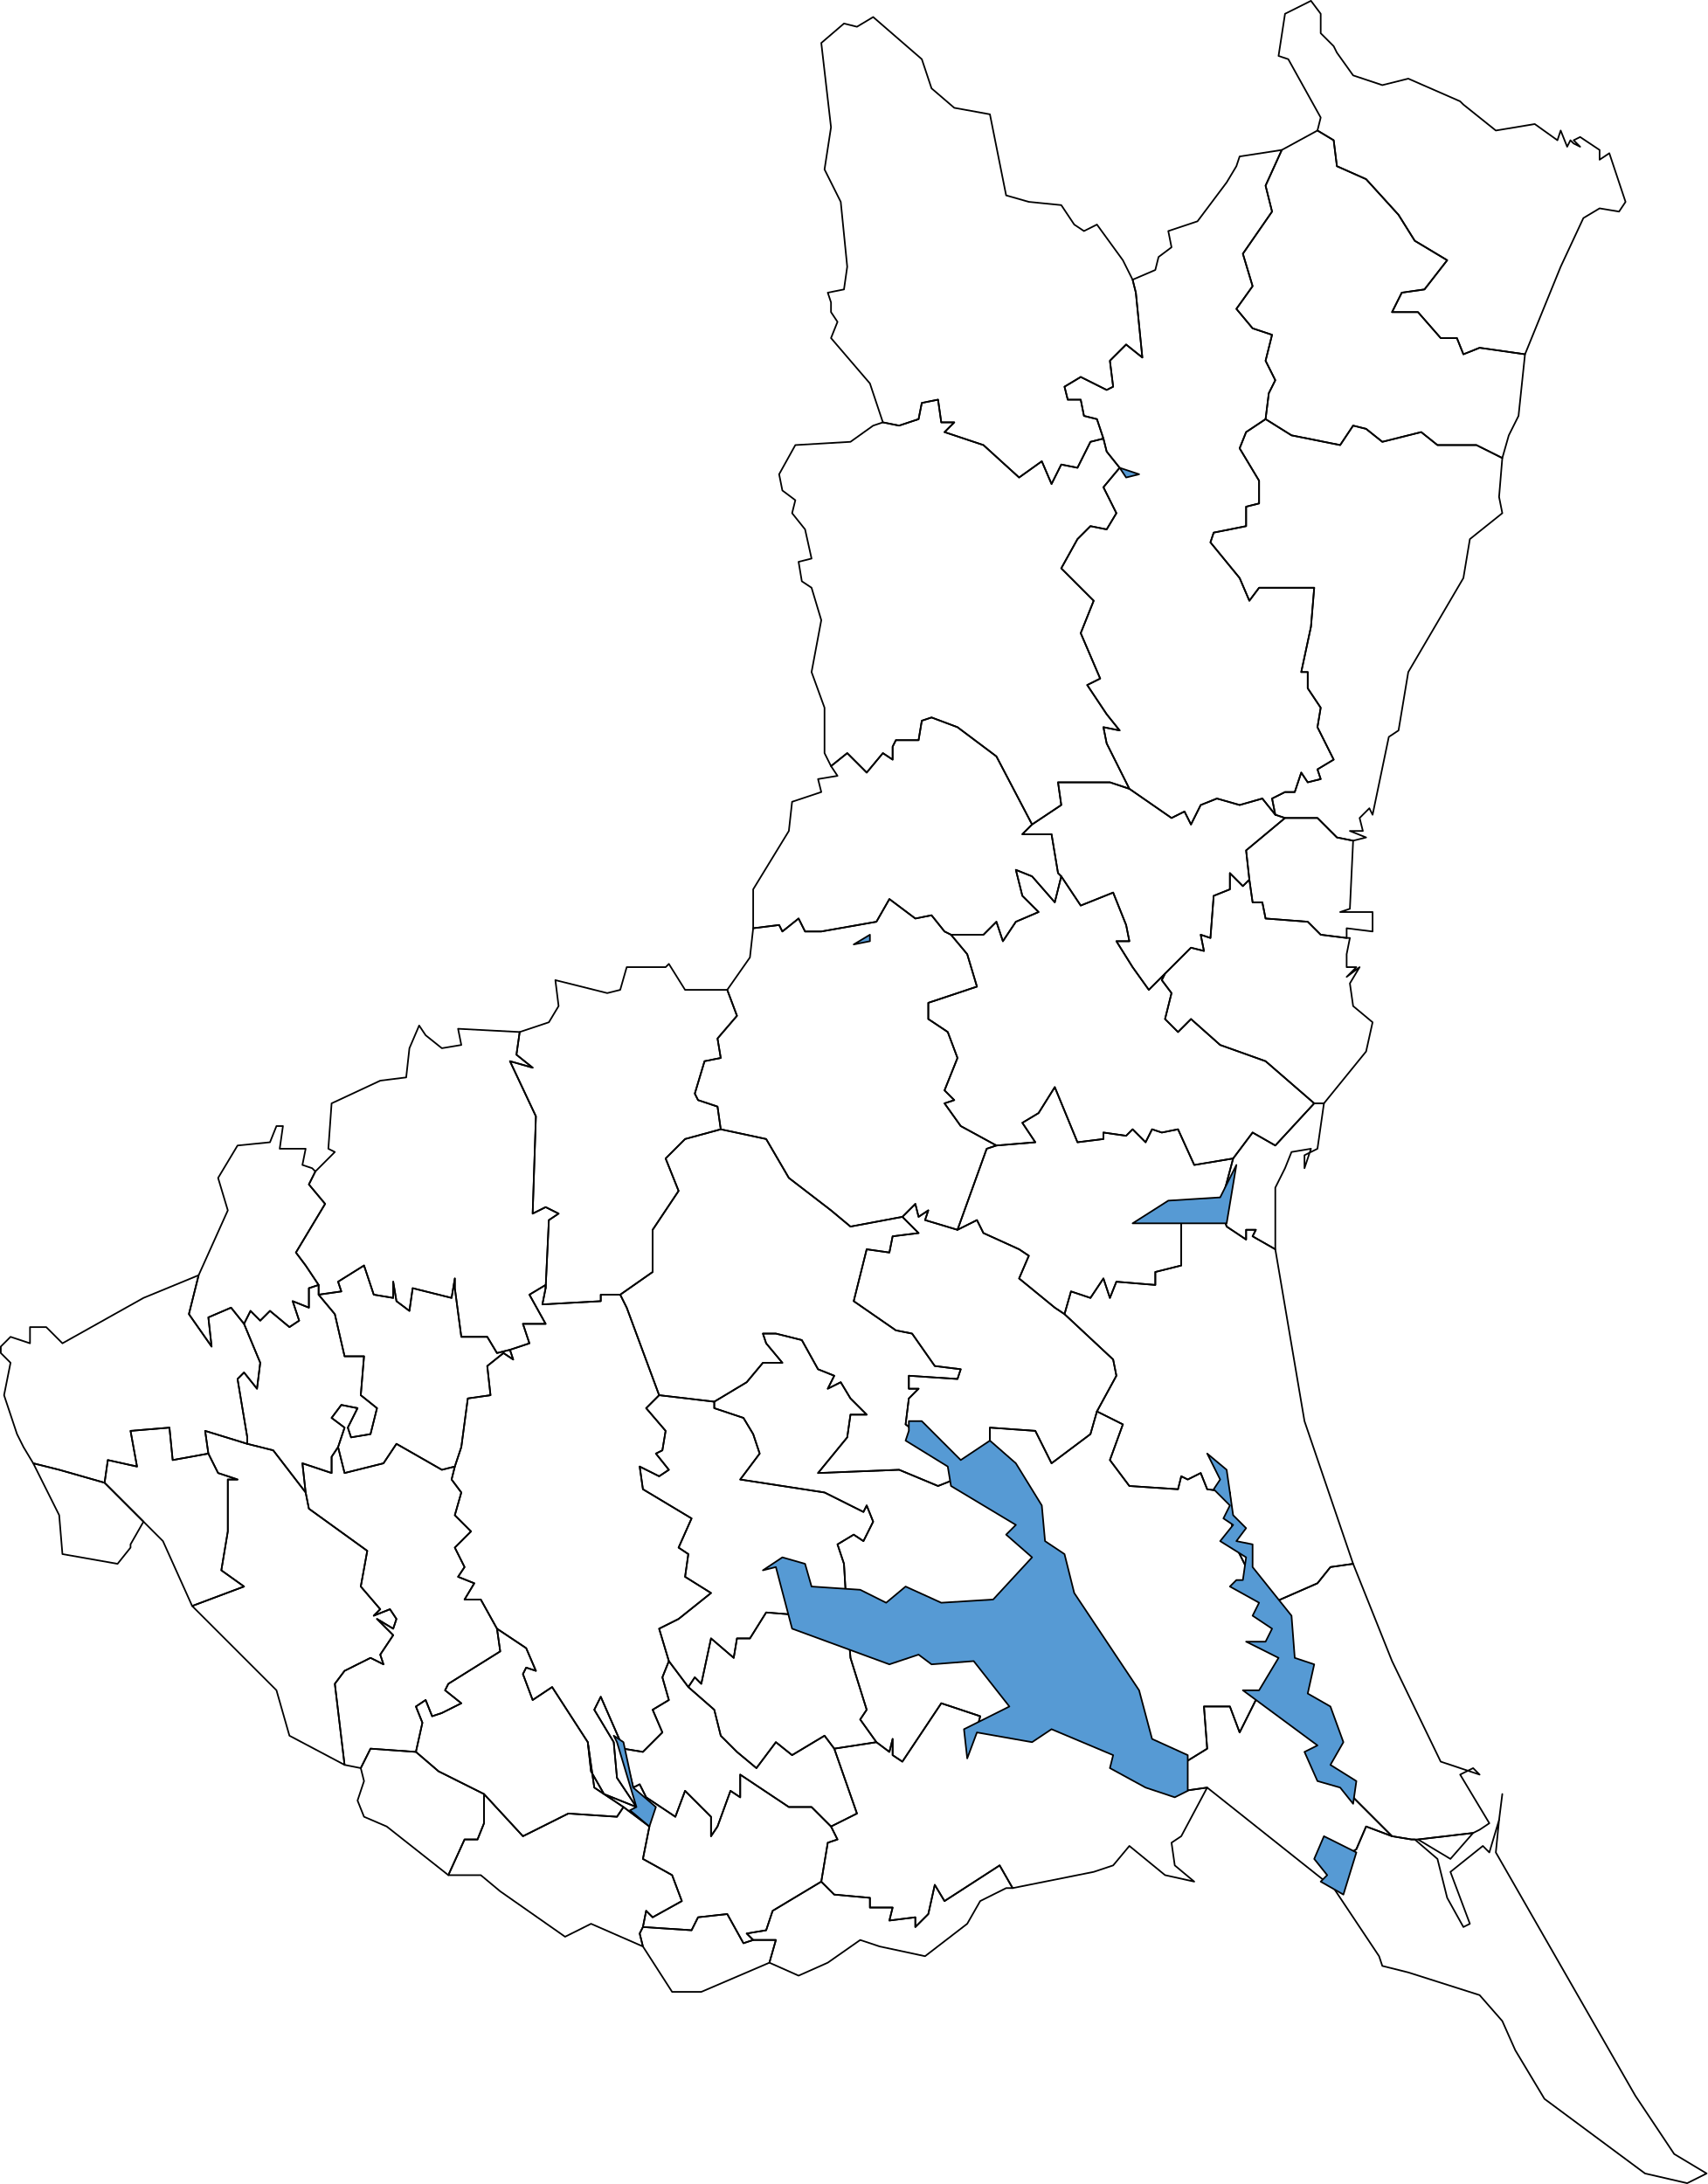
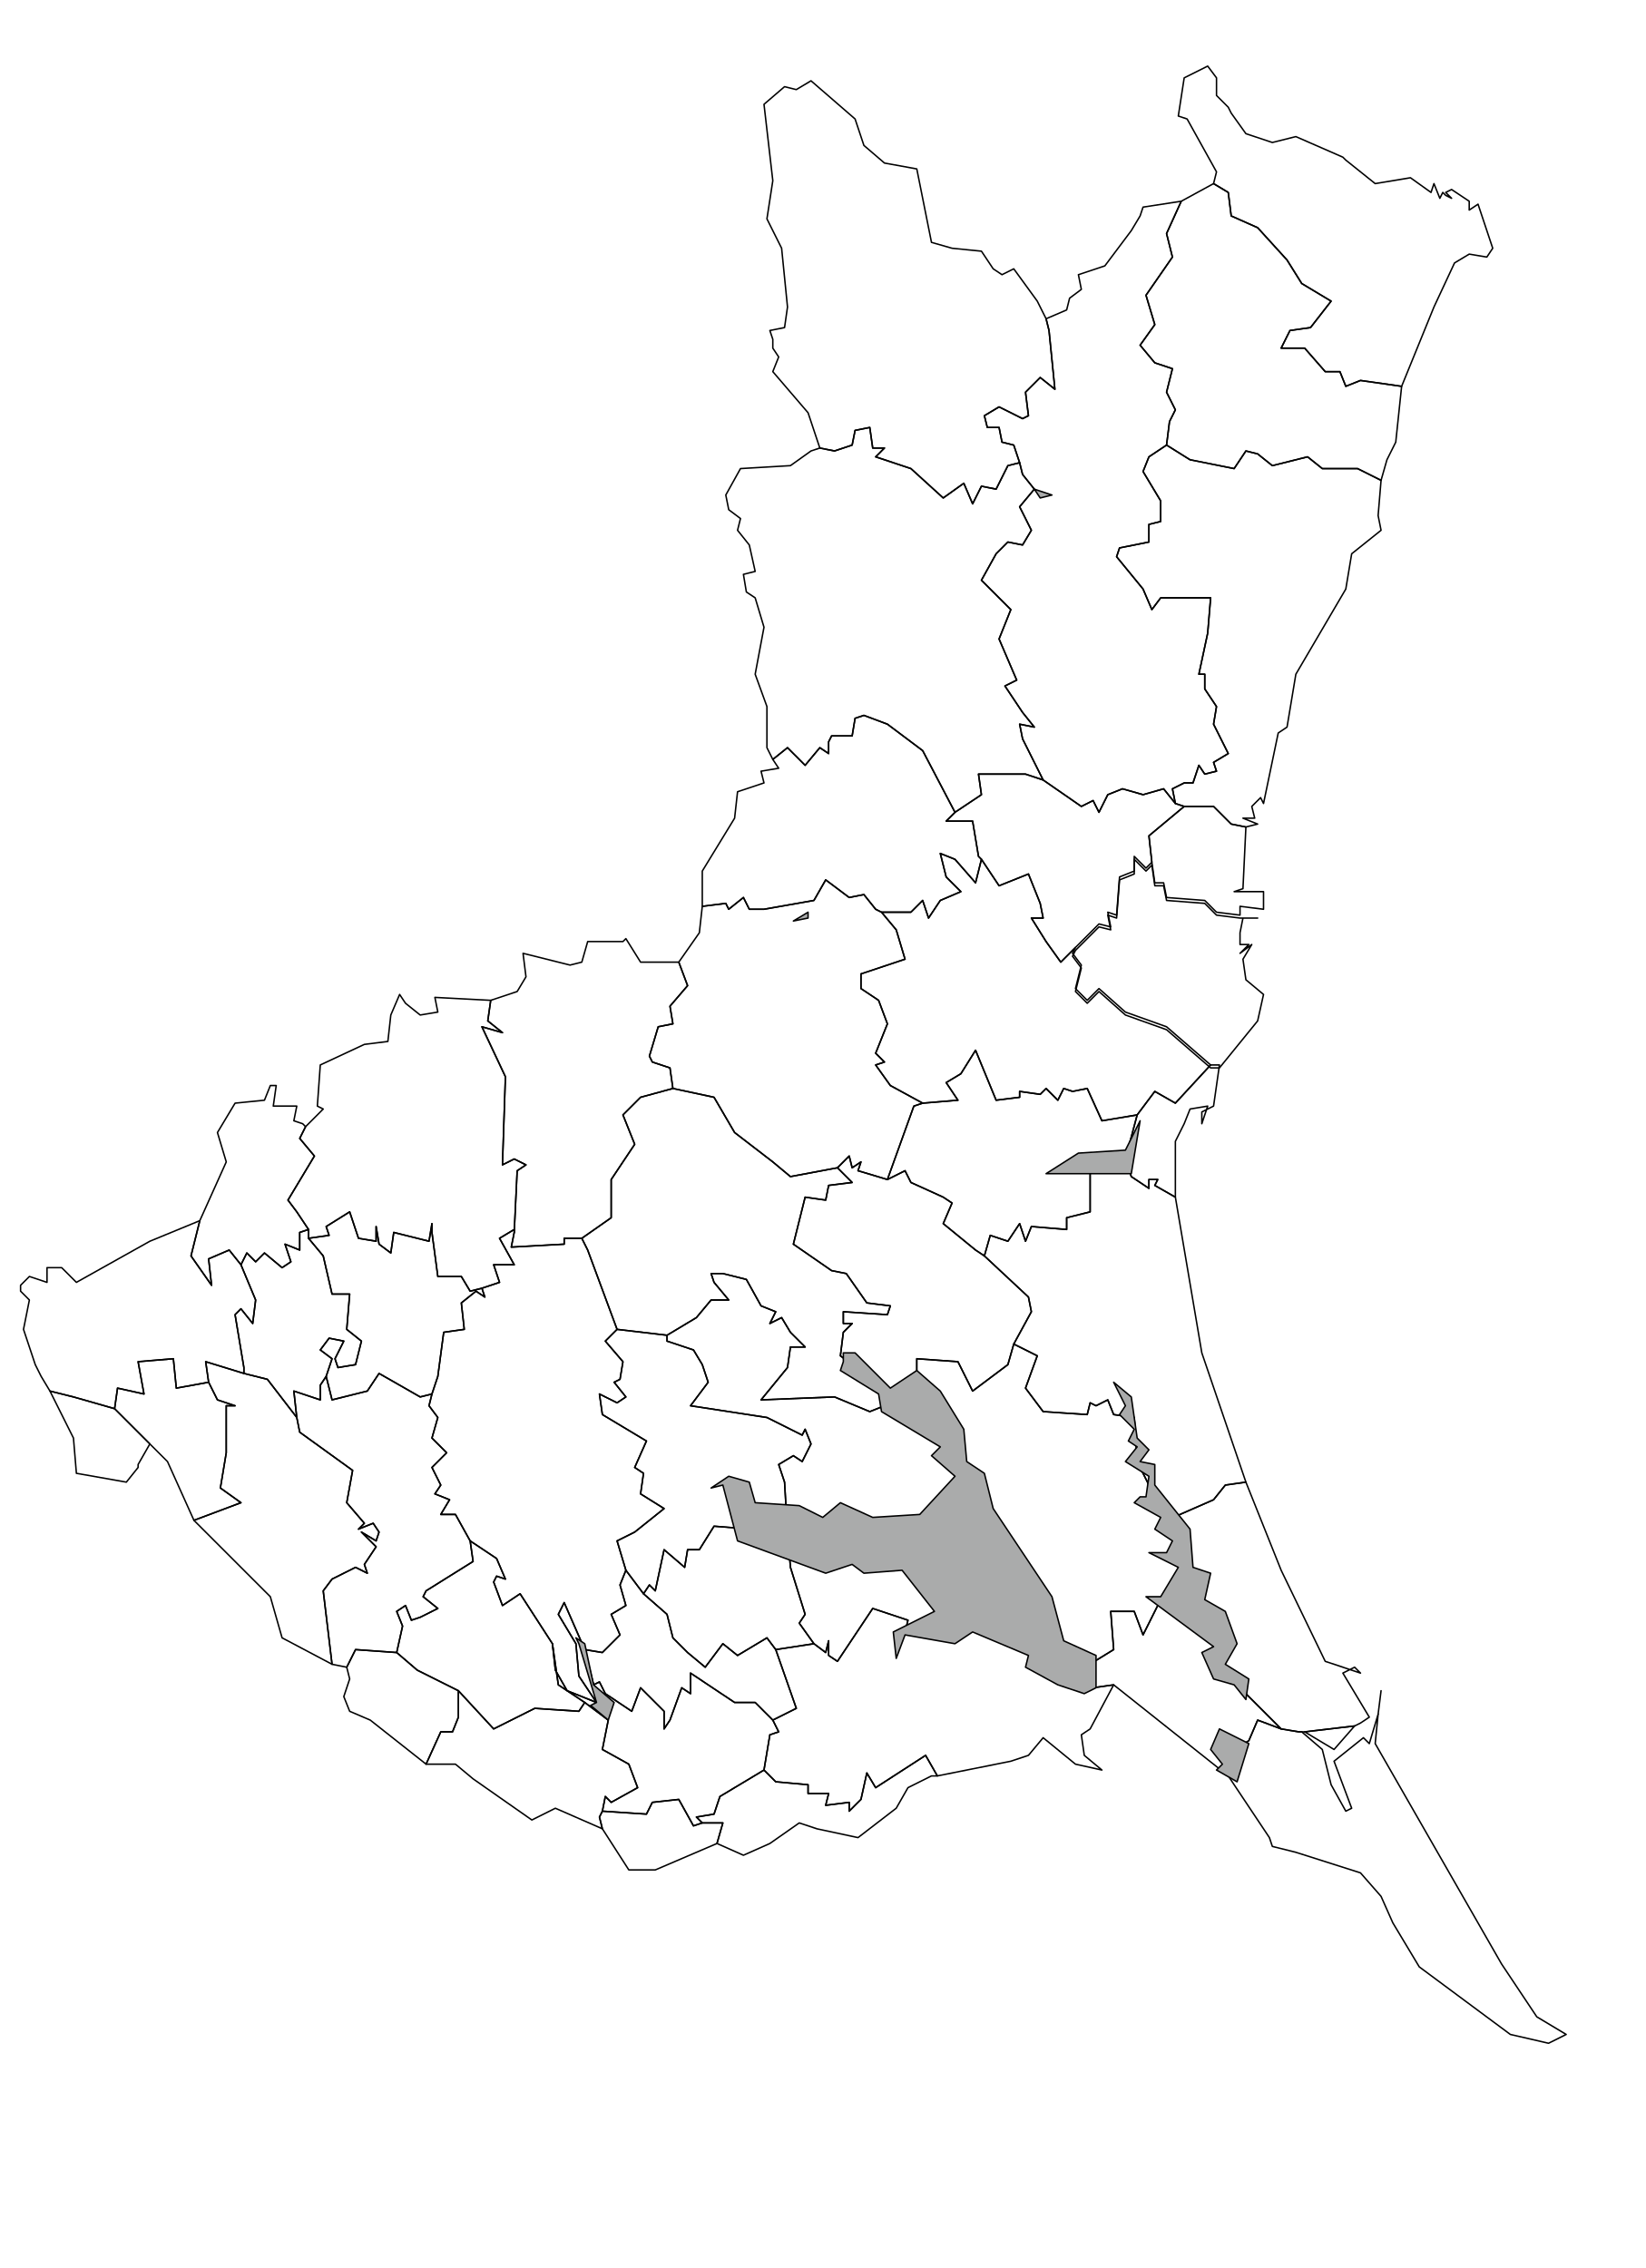
- <svg xmlns="http://www.w3.org/2000/svg" id="茨城県地域区分図" viewBox="0 0 526.5 673.5">
-   <defs>
-     <style>.cls-1{fill:none;}.cls-1,.cls-2{stroke:#000;stroke-linejoin:round;stroke-width:0.5px;}.cls-2{fill:#569ad4;}</style>
-   </defs>
-   <g id="水戸市">
-     <path id="_08201" data-name="08201" class="cls-1" d="M314,375.5l12-1-4-6,5-3,5-8,7,17,8-1v-2l7,1,2-2,4,4,2-4,3,1,5-1,5,11,12-2,6-8,7,4,12-13-15-13-14-5-9-8-4,4-4-4,2-8-3-4,1-2-5,5-5-7-5-8h4l-1-5-4-10-10,4-6-9-2,8-7-8-5-2,2,8,5,5-7,3-4,6-2-6-4,4H300l5,6,3,10-15,5v5l6,4,3,8-4,10,3,3-3,1,5,7Z" transform="translate(-6.75 -22.25)" />
+ <svg xmlns="http://www.w3.org/2000/svg" version="1.1" id="茨城県地域区分図" x="0px" y="0px" viewBox="0 0 560 772" style="enable-background:new 0 0 560 772;" xml:space="preserve">
+   <style type="text/css">
+ 	.st0{fill:none;stroke:#000000;stroke-width:0.5;stroke-linejoin:round;}
+ 	.st1{fill:#AAABAB;stroke:#000000;stroke-width:0.5;stroke-linejoin:round;}
+ </style>
+   <g>
+     <path id="Mito" class="st0" d="M314,375.5l12-1l-4-6l5-3l5-8l7,17l8-1v-2l7,1l2-2l4,4l2-4l3,1l5-1l5,11l12-2l6-8l7,4l12-13l-15-13   l-14-5l-9-8l-4,4l-4-4l2-8l-3-4l1-2l-5,5l-5-7l-5-8h4l-1-5l-4-10l-10,4l-6-9l-2,8l-7-8l-5-2l2,8l5,5l-7,3l-4,6l-2-6l-4,4h-10l5,6   l3,10l-15,5v5l6,4l3,8l-4,10l3,3l-3,1l5,7L314,375.5z" />
+     <path id="Hitachi" class="st0" d="M403,266.5l-4,2l1,5l3,1h10l6,6l5,1l4-1l-5-2h4l-1-4l3-3l1,2l5-24l3-2l3-18l17-29l2-12l10-8l-1-5   l1-12l-8-4h-12l-5-4l-12,3l-5-4l-4-1l-4,6l-15-3l-8-5l-6,4l-2,5l6,10v7l-4,1v6l-10,2l-1,3l9,11l3,7l3-4h17l-1,12l-3,14h2v5l4,6   l-1,6l5,10l-5,3l1,3l-4,1l-2-3l-2,6H403z" />
+     <path id="Tsuchiura" class="st0" d="M216,521.5l-6,3l3,10l6,8l2-3l2,2l3-14l7,6l1-6h4l5-8l25,2l-1-17l-2-6l5-3l3,2l3-6l-2-5l-1,2   l-12-6l-26-4l6-8l-2-6l-3-5l-9-3v-2l-17-2l-4,4l6,7l-1,6l-2,1l4,5l-3,2l-6-3l1,7l15,9l-4,9l3,2l-1,7l8,5L216,521.5z" />
+     <path id="Koga" class="st0" d="M17,473.5l8,2l14,4l1-7l9,2l-2-11l12-1l1,10l11-2l-1-7l13,4v-2l-3-18l2-2l4,5l1-8l-5-12l-4-5l-7,3   l1,9l-7-10l3-12l-17,7l-25,14l-5-5h-5v5l-6-2l-2,2l-1,1v2l3,3l-2,10l4,12l2,4L17,473.5z" />
+     <path id="Ishioka" class="st0" d="M237,448.5l5-6h6l-5-6l-1-3h4l8,2l5,9l5,2l-2,4l4-2l3,5l5,5h-5l-1,7l-9,11l25-1l12,5l10-4l-20-15   l1-8l3-3h-3v-4l15,1l1-3l-8-1l-7-10l-5-1l-13-9l4-16l7,1l1-5l8-1l-5-5l-16,3l-6-5l-13-10l-7-12l-14-3l-11,3l-6,6l4,10l-8,12v13   l-10,7l2,4l10,27l17,2L237,448.5z" />
+     <path id="Yuuki" class="st0" d="M83,428.5l1-2l3,3l3-3l6,5l3-2l-2-6l5,2v-6l3-1l-4-6l-3-4l9-15l-5-6l2-4l-1-1l-3-1l1-5h-8l1-7h-2   l-2,5l-10,1l-6,10l3,10l-9,20l-3,12l7,10l-1-9l7-3l4,5L83,428.5z" />
+     <path id="Ryuugasaki" class="st0" d="M205,616.5l15,1l2-4l9-1l5,9l3-1l-2-2l6-1l2-6l15-9l2-12l3-1l-2-4l-6-6h-7l-15-10v7l-3-2   l-4,11l-2,3v-6l-8-8l-3,8l-9-6l-2-4l-2,1l-3-12l-7-16l-2,4l6,10l1,11l6,9l-10-4l-4-7l-1-9l2,14l9,6l8,6l-2,10l9,5l3,8l-9,5l-2-2   L205,616.5z" />
+     <path id="Shimotsuma" class="st0" d="M164,438.5l-4,1l-3-5h-8l-2-15v-3l-1,6l-12-3l-1,7l-4-3l-1-6v5l-6-1l-3-9l-8,5l1,3l-7,1l5,6   l3,13h6l-1,12l5,4l-2,8l-6,1l-1-3l3-6l-5-1l-3,4l4,3l-2,6l2,8l12-3l4-6l14,8l4-1l2-6l2-15l7-1l-1-9l5-4l3,2L164,438.5z" />
+     <path id="Joso" class="st0" d="M143,550.5l6-3l-5-4l1-2l16-10l-1-7l-5-9h-5l3-5l-5-2l2-3l-3-6l5-5l-5-5l2-7l-3-4l1-4l-4,1l-14-8   l-4,6l-12,3l-2-8l-2,3v5l-9-3l1,9l1,5l18,13l-2,11l6,7l-2,2l5-2l2,3l-1,3l-5-3l5,5l-4,6l1,3l-4-2l-8,4l-3,4l3,25l5,1l3-6l14,1l2-9   l-2-5l3-2l2,5L143,550.5z" />
+     <path id="Hitachiota" class="st0" d="M334,197.5l10,10l-4,10l6,14l-4,2l6,9l4,5l-5-1l1,5l7,14l13,9l4-2l2,4l3-6l5-2l7,2l7-2l4,5   l-1-5l4-2h3l2-6l2,3l4-1l-1-3l5-3l-5-10l1-6l-4-6v-5h-2l3-14l1-12h-17l-3,4l-3-7l-9-11l1-3l10-2v-6l4-1v-7l-6-10l2-5l6-4l1-8l2-4   l-3-6l2-8l-6-2l-5-6l5-7l-3-10l9-13l-2-8l5-11l-13,2l-1,3l-3,5l-9,12l-9,3l1,5l-4,3l-1,4l-7,3l1,4l2,20l-5-4l-5,5l1,8l-2,1l-8-4   l-5,3l1,4h4l1,5l4,1l2,6l1,4l4,5l-5,6l4,8l-3,5l-5-1l-4,4L334,197.5z" />
+     <path id="Takahagi" class="st0" d="M397,151.5l8,5l15,3l4-6l4,1l5,4l12-3l5,4h12l8,4l2-7l3-6l2-19l-14-2l-5,2l-2-5h-5l-7-8h-8l3-6   l7-1l7-9l-10-6l-5-8l-10-11l-9-4l-1-8l-5-3l-11,6l-5,11l2,8l-9,13l3,10l-5,7l5,6l6,2l-2,8l3,6l-2,4L397,151.5z" />
+     <path id="Kitaibaraki" class="st0" d="M446,111.5l-7,1l-3,6h8l7,8h5l2,5l5-2l14,2l11-27l7-15l5-3l6,1l2-3l-5-15l-3,2v-3l-6-4l-2,1   l2,2l-2-1l-1-1l-1,2l-2-5l-1,3l-7-5l-12,2l-10-8l-1-1l-16-7l-8,2l-9-3l-5-7l-1-2l-4-4v-6l-3-4l-8,4l-2,13l3,1l10,18l-1,4l5,3l1,8   l9,4l10,11l5,8l10,6L446,111.5z" />
+     <path id="Kasama" class="st0" d="M314,375.5l-11-6l-5-7l3-1l-3-3l4-10l-3-8l-6-4v-5l15-5l-3-10l-5-6l-2-1l-4-5l-5,1l-8-6l-4,7   l-17,3h-5l-2-4l-5,4l-1-2l-8,1l-1,9l-7,10l3,8l-6,7l1,6l-5,1l-3,10l1,2l6,2l1,7l14,3l7,12l13,10l6,5l16-3l4-4l1,4l3-2l-1,3l10,3   l9-25L314,375.5z" />
+     <path id="Toride" class="st0" d="M204,618.5l1-2l1-5l2,2l9-5l-3-8l-9-5l2-10l-8-6l-2,3l-15-1l-14,7l-12-13v9l-2,5h-4l-5,11h10l6,5   l20,14l8-4l16,7L204,618.5z" />
+     <path id="Ushiku" class="st0" d="M264,561.5l-3-4l-10,6l-5-4l-6,8l-6-5l-5-5l-2-8l-8-7l-6-8l-2,5l2,7l-5,3l3,7l-6,6l-6-1l3,12l2-1   l2,4l9,6l3-8l8,8v6l2-3l4-11l3,2v-7l15,10h7l6,6l8-4L264,561.5z" />
+     <path id="Tsukuba" class="st0" d="M160,524.5l9,6l3,7l-3-1l-1,2l3,8l6-4l11,17l1,9l4,7l10,4l-6-9l-1-11l-6-10l2-4l7,16l6,1l6-6   l-3-7l5-3l-2-7l2-5l-3-10l6-3l10-8l-8-5l1-7l-3-2l4-9l-15-9l-1-7l6,3l3-2l-4-5l2-1l1-6l-6-7l4-4l-10-27l-2-4h-6v2l-18,1l1-5v-1   l-5,3l5,9h-7l2,6l-6,2l1,3l-3-2l-5,4l1,9l-7,1l-2,15l-2,6l-1,4l3,4l-2,7l5,5l-5,5l3,6l-2,3l5,2l-3,5h5L160,524.5z" />
+     <path id="Hitachinaka" class="st0" d="M365,325.5l3,4l-2,8l4,4l4-4l9,8l14,5l15,13h3l13-16l2-9l-6-5l-1-7l3-5l-4,3l3-3h-3v-4l1-5h5   h-6l-8-1l-4-4l-13-1l-1-5h-3l-1-7l-2,2l-4-4v5l-5,2l-1,13l-3-1l1,5l-4-1l-8,8L365,325.5z" />
+     <path id="Kashima" class="st0" d="M461,587.5l2-1l3-2l-9-15l4-2l2,2l-12-4l-15-31l-12-30l-7,1l-4,5l-16,7l12,30l7,11v10l20,20l6,1   h1h1L461,587.5z M469,583.5l1-8L469,583.5z" />
+     <path id="Itako" class="st0" d="M436,588.5l-20-20v-10l-7-11l-15-1l-5,10l-3-8h-8l1,13l-13,8l6,5l7-1l39,31l1-8l6-4l3-7L436,588.5z   " />
+     <path id="Moriya" class="st0" d="M156,575.5l-14-7l-7-6l-14-1l-3,6l1,4l-2,6l2,5l7,3l19,15l5-11h4l2-5V575.5z" />
+     <path id="Hitachiomiya" class="st0" d="M282,252.5l1-2h7l1-6l3-1l8,3l12,9l11,21l9-6l-1-7h16l6,2l-7-14l-1-5l5,1l-4-5l-6-9l4-2   l-6-14l4-10l-10-10l5-9l4-4l5,1l3-5l-4-8l5-6l-4-5l-1-4l-4,1l-4,8l-5-1l-3,6l-3-7l-7,5l-11-10l-12-4l3-3h-4l-1-7l-5,1l-1,5l-6,2   l-5-1l-3,1l-7,5l-17,1l-5,9l1,5l4,3l-1,4l4,5l2,9l-4,1l1,6l3,2l3,10l-3,16l4,11v14l2,4l5-4l6,6l5-6l3,2V252.5z" />
+     <path id="Naka" class="st0" d="M403,274.5l-3-1l-4-5l-7,2l-7-2l-5,2l-3,6l-2-4l-4,2l-13-9l-6-2h-16l1,7l-9,6l-3,3h9l2,12l1,1l6,9   l10-4l4,10l1,5h-4l5,8l5,7l5-5l8-8l4,1l-1-5l3,1l1-13l5-2v-5l4,4l2-2l-1-9L403,274.5z" />
+     <path id="Chikusei" class="st0" d="M105,421.5l7-1l-1-3l8-5l3,9l6,1v-5l1,6l4,3l1-7l12,3l1-6v3l2,15h8l3,5l4-1l6-2l-2-6h7l-5-9l5-3   v1l1-21l3-2l-4-2l-4,2l1-30l-8-17l7,2l-5-4l1-7l-19-1l1,5l-6,1l-5-4l-2-3l-3,7l-1,9l-8,1l-15,7l-1,14l2,1l-6,6l-2,4l5,6l-9,15l3,4   l4,6V421.5z" />
+     <path id="Bando" class="st0" d="M101,482.5l-10-13l-8-2l-13-4l1,7l3,6l6,2h-3v16l-2,12l7,5l-16,6l26,26l4,14l17,9l-3-25l3-4l8-4   l4,2l-1-3l4-6l-5-5l5,3l1-3l-2-3l-5,2l2-2l-6-7l2-11l-18-13L101,482.5z" />
+     <path id="Inashiki" class="st0" d="M263,585.5l2,4l-3,1l-2,12l4,4l11,1v3h7l-1,4l8-1v3l4-4l2-9l3,5l17-11l4,7l25-5l6-2l5-6l11,9   l9,2l-6-5l-1-7l3-2l8-15l-7,1l-6-5l-23-17l-35,3l1-4l-12-4l-10,15l-2,3l-3-2v-5l-1,4l-4-3l-13,2l7,20L263,585.5z" />
+     <path id="Kasumigaura" class="st0" d="M268,521.5l47,5l21-3l-6-22l-13-21l-5-2l-6-2l-10,4l-12-5l-25,1l9-11l1-7h5l-5-5l-3-5l-4,2   l2-4l-5-2l-5-9l-8-2h-4l1,3l5,6h-6l-5,6l-10,6v2l9,3l3,5l2,6l-6,8l26,4l12,6l1-2l2,5l-3,6l-3-2l-5,3l2,6L268,521.5z" />
+     <path id="Sakuragawa" class="st0" d="M175,419.5l-1,5l18-1v-2h6l10-7v-13l8-12l-4-10l6-6l11-3l-1-7l-6-2l-1-2l3-10l5-1l-1-6l6-7   l-3-8h-13l-5-8l-1,1h-12l-2,7l-4,1l-16-4l1,8l-3,5l-9,3l-1,7l5,4l-7-2l8,17l-1,30l4-2l4,2l-3,2L175,419.5z" />
+     <path id="Kamisu" class="st0" d="M443,589.5h-1l-6-1l-8-3l-3,7l-6,4l-1,8l14,21l1,3l8,2l22,7l7,8l4,9l9,15l31,23l13,3l6-3l-10-6   l-12-18l-43-75l1-10l-3,10l-2-2l-10,8l6,16l-2,1l-5-9l-3-12L443,589.5z M461,587.5l-17,2l10,6L461,587.5z" />
+     <path id="Namegata" class="st0" d="M409,547.5l-12-30l-10-20l-1-15l-7-1l-2-5l-4,2l-2-1l-1,4l-15-1l-6-8l4-11l-8-4l-2,7l-12,9   l-5-10l-14-1v16l5,2l13,21l6,22l7,29l23,17l13-8l-1-13h8l3,8l5-10L409,547.5z" />
+     <path id="Hokota" class="st0" d="M409,460.5l-9-53l-7-4l1-2h-3v3l-6-4l-2-6l-12,2v16l-8,2v4l-12-1l-2,5l-2-6l-4,6l-6-2l-2,7l15,14   l1,5l-6,11l8,4l-4,11l6,8l15,1l1-4l2,1l4-2l2,5l7,1l1,15l10,20l16-7l4-5l7-1L409,460.5z" />
+     <path id="Tsukubamirai" class="st0" d="M156,575.5l12,13l14-7l15,1l2-3l-9-6l-2-14l-11-17l-6,4l-3-8l1-2l3,1l-3-7l-9-6l1,7l-16,10   l-1,2l5,4l-6,3l-3,1l-2-5l-3,2l2,5l-2,9l7,6L156,575.5z" />
+     <path id="Omitama" class="st0" d="M302,447.5l-15-1v4h3l-3,3l-1,8l20,15l6,2v-16l14,1l5,10l12-9l2-7l6-11l-1-5l-15-14l-3-2l-11-9   l3-7l-3-2l-11-5l-2-4l-6,3l-10-3l1-3l-3,2l-1-4l-4,4l5,5l-8,1l-1,5l-7-1l-4,16l13,9l5,1l7,10l8,1L302,447.5z" />
+     <path id="Ibaraki" class="st0" d="M332,425.5l3,2l2-7l6,2l4-6l2,6l2-5l12,1v-4l8-2v-16l12-2l4-15l-12,2l-5-11l-5,1l-3-1l-2,4l-4-4   l-2,2l-7-1v2l-8,1l-7-17l-5,8l-5,3l4,6l-12,1l-3,1l-9,25l6-3l2,4l11,5l3,2l-3,7L332,425.5z" />
+     <path id="Oarai" class="st0" d="M385,400.5l6,4v-3h3l-1,2l7,4v-19l3-6l2-5l6-1l-2,6v-4l4-2l2-14h-3l-12,13l-7-4l-6,8l-4,15   L385,400.5z" />
+     <path id="Shirosato" class="st0" d="M247,307.5l1,2l5-4l2,4h5l17-3l4-7l8,6l5-1l4,5l2,1h10l4-4l2,6l4-6l7-3l-5-5l-2-8l5,2l7,8l2-8   l-1-1l-2-12h-9l3-3l-11-21l-12-9l-8-3l-3,1l-1,6h-7l-1,2v4l-3-2l-5,6l-6-6l-5,4l2,3l-6,1l1,4l-9,3l-1,9l-11,18v10v2L247,307.5z" />
+     <path id="Tokai" class="st0" d="M424,281.5l-5-1l-6-6h-10l-12,10l1,9l1,7h3l1,5l13,1l4,4l8,1v-3l8,1v-6h-10l3-1L424,281.5z" />
+     <path id="Daigo" class="st0" d="M284,153.5l6-2l1-5l5-1l1,7h4l-3,3l12,4l11,10l7-5l3,7l3-6l5,1l4-8l4-1l-2-6l-4-1l-1-5h-4l-1-4l5-3   l8,4l2-1l-1-8l5-5l5,4l-2-20l-1-4l-3-6l-8-11l-4,2l-3-2l-4-6l-10-1l-7-2l-5-25l-11-2l-7-6l-3-9l-15-13l-5,3l-4-1l-7,6l3,26l-2,13   l5,10l2,20l-1,7l-5,1l1,3v3l2,3l-2,5l12,14l4,12L284,153.5z" />
+     <path id="Miho" class="st0" d="M287,562.5l10-15l12,4l-1,4l35-3l-7-29l-21,3l-47-5l1,12l5,16l-2,3l5,7l4,3l1-4v5l3,2L287,562.5z" />
+     <path id="Ami" class="st0" d="M277,559.5l-5-7l2-3l-5-16l-1-12l-25-2l-5,8h-4l-1,6l-7-6l-3,14l-2-2l-2,3l8,7l2,8l5,5l6,5l6-8l5,4   l10-6l3,4L277,559.5z" />
+     <path id="Kawachi" class="st0" d="M244,627.5l9,4l9-4l10-7l6,2l14,3l13-10l4-7l8-4h2l-4-7l-17,11l-3-5l-2,9l-4,4v-3l-8,1l1-4h-7v-3   l-11-1l-4-4l-15,9l-2,6l-6,1l2,2h7L244,627.5z" />
+     <path id="Yachiyo" class="st0" d="M111,468.5l2-6l-4-3l3-4l5,1l-3,6l1,3l6-1l2-8l-5-4l1-12h-6l-3-13l-5-6v-3l-3,1v6l-5-2l2,6l-3,2   l-6-5l-3,3l-3-3l-1,2l-1,2l5,12l-1,8l-4-5l-2,2l3,18v2l8,2l10,13l-1-9l9,3v-5L111,468.5z" />
+     <path id="Goka" class="st0" d="M51,491.5l-12-12l-14-4l-8-2l8,16l1,12l17,3l4-5v-1L51,491.5z" />
+     <path id="Sakai" class="st0" d="M77,494.5v-16h3l-6-2l-3-6l-11,2l-1-10l-12,1l2,11l-9-2l-1,7l12,12l6,6l9,20l16-6l-7-5L77,494.5z" />
+     <path id="Tone" class="st0" d="M244,627.5l2-7h-7l-3,1l-5-9l-9,1l-2,4l-15-1l-1,2l1,4l9,14h9L244,627.5z" />
+     <path id="湖" class="st1" d="M287,463.5v-3h4l12,12l9-6l8,7l8,13l1,11l6,4l3,12l20,30l4,15l11,5v11l-4,2l-9-3l-11-6l1-4l-19-8   l-6,4l-17-3l-3,8l-1-9l14-7l-11-14l-13,1l-4-3l-9,3l-30-11l-5-19l-4,1l6-4l7,2l2,7l15,1l8,4l6-5l11,5l16-1l12-13l-8-7l3-3l-20-12   l-1-6l-13-8L287,463.5z M197,559.5l-1-2l3,2l3,14l7,6l-2,6l-6-5l2-1L197,559.5z M352,166.5l6,2l-4,1L352,166.5z M275,312.5l-5,1   l5-3V312.5z M388,509.5h2l1-7l-8-5l4-5l-3-2l2-4l-5-5l2-3l-4-8l6,5l2,14l4,4l-3,4l5,1v7l12,15l1,13l6,2l-2,9l7,4l4,11l-4,7l8,5   l-1,7l-4-5l-7-2l-4-9l4-2l-23-17h5l6-10l-10-5h6l2-4l-6-4l2-4l-9-5L388,509.5z M415,588.5l10,5l-4,13l-7-4l2-2l-4-5L415,588.5z    M388,381.5l-3,18h-29l11-7l16-1L388,381.5z" />
  </g>
-   <g id="日立市">
-     <path id="_08202" data-name="08202" class="cls-1" d="M403,266.5l-4,2,1,5,3,1h10l6,6,5,1,4-1-5-2h4l-1-4,3-3,1,2,5-24,3-2,3-18,17-29,2-12,10-8-1-5,1-12-8-4H450l-5-4-12,3-5-4-4-1-4,6-15-3-8-5-6,4-2,5,6,10v7l-4,1v6l-10,2-1,3,9,11,3,7,3-4h17l-1,12-3,14h2v5l4,6-1,6,5,10-5,3,1,3-4,1-2-3-2,6Z" transform="translate(-6.75 -22.25)" />
-   </g>
-   <g id="土浦市">
-     <path id="_08203" data-name="08203" class="cls-1" d="M216,521.5l-6,3,3,10,6,8,2-3,2,2,3-14,7,6,1-6h4l5-8,25,2-1-17-2-6,5-3,3,2,3-6-2-5-1,2-12-6-26-4,6-8-2-6-3-5-9-3v-2l-17-2-4,4,6,7-1,6-2,1,4,5-3,2-6-3,1,7,15,9-4,9,3,2-1,7,8,5Z" transform="translate(-6.75 -22.25)" />
-   </g>
-   <g id="古河市">
-     <path id="_08204" data-name="08204" class="cls-1" d="M17,473.5l8,2,14,4,1-7,9,2-2-11,12-1,1,10,11-2-1-7,13,4v-2l-3-18,2-2,4,5,1-8-5-12-4-5-7,3,1,9-7-10,3-12-17,7-25,14-5-5H16v5l-6-2-2,2-1,1v2l3,3-2,10,4,12,2,4Z" transform="translate(-6.75 -22.25)" />
-   </g>
-   <g id="石岡市">
-     <path id="_08205" data-name="08205" class="cls-1" d="M237,448.5l5-6h6l-5-6-1-3h4l8,2,5,9,5,2-2,4,4-2,3,5,5,5h-5l-1,7-9,11,25-1,12,5,10-4-20-15,1-8,3-3h-3v-4l15,1,1-3-8-1-7-10-5-1-13-9,4-16,7,1,1-5,8-1-5-5-16,3-6-5-13-10-7-12-14-3-11,3-6,6,4,10-8,12v13l-10,7,2,4,10,27,17,2Z" transform="translate(-6.75 -22.25)" />
-   </g>
-   <g id="結城市">
-     <path id="_08207" data-name="08207" class="cls-1" d="M83,428.5l1-2,3,3,3-3,6,5,3-2-2-6,5,2v-6l3-1-4-6-3-4,9-15-5-6,2-4-1-1-3-1,1-5H93l1-7H92l-2,5-10,1-6,10,3,10-9,20-3,12,7,10-1-9,7-3,4,5Z" transform="translate(-6.75 -22.25)" />
-   </g>
-   <g id="龍ヶ崎市">
-     <path id="_08208" data-name="08208" class="cls-1" d="M205,616.5l15,1,2-4,9-1,5,9,3-1-2-2,6-1,2-6,15-9,2-12,3-1-2-4-6-6h-7l-15-10v7l-3-2-4,11-2,3v-6l-8-8-3,8-9-6-2-4-2,1-3-12-7-16-2,4,6,10,1,11,6,9-10-4-4-7-1-9,2,14,9,6,8,6-2,10,9,5,3,8-9,5-2-2Z" transform="translate(-6.75 -22.25)" />
-   </g>
-   <g id="下妻市">
-     <path id="_08210" data-name="08210" class="cls-1" d="M164,438.5l-4,1-3-5h-8l-2-15v-3l-1,6-12-3-1,7-4-3-1-6v5l-6-1-3-9-8,5,1,3-7,1,5,6,3,13h6l-1,12,5,4-2,8-6,1-1-3,3-6-5-1-3,4,4,3-2,6,2,8,12-3,4-6,14,8,4-1,2-6,2-15,7-1-1-9,5-4,3,2Z" transform="translate(-6.75 -22.25)" />
-   </g>
-   <g id="常総市">
-     <path id="_08211" data-name="08211" class="cls-1" d="M143,550.5l6-3-5-4,1-2,16-10-1-7-5-9h-5l3-5-5-2,2-3-3-6,5-5-5-5,2-7-3-4,1-4-4,1-14-8-4,6-12,3-2-8-2,3v5l-9-3,1,9,1,5,18,13-2,11,6,7-2,2,5-2,2,3-1,3-5-3,5,5-4,6,1,3-4-2-8,4-3,4,3,25,5,1,3-6,14,1,2-9-2-5,3-2,2,5Z" transform="translate(-6.75 -22.25)" />
-   </g>
-   <g id="常陸太田市">
-     <path id="_08212" data-name="08212" class="cls-1" d="M334,197.5l10,10-4,10,6,14-4,2,6,9,4,5-5-1,1,5,7,14,13,9,4-2,2,4,3-6,5-2,7,2,7-2,4,5-1-5,4-2h3l2-6,2,3,4-1-1-3,5-3-5-10,1-6-4-6v-5h-2l3-14,1-12H395l-3,4-3-7-9-11,1-3,10-2v-6l4-1v-7l-6-10,2-5,6-4,1-8,2-4-3-6,2-8-6-2-5-6,5-7-3-10,9-13-2-8,5-11-13,2-1,3-3,5-9,12-9,3,1,5-4,3-1,4-7,3,1,4,2,20-5-4-5,5,1,8-2,1-8-4-5,3,1,4h4l1,5,4,1,2,6,1,4,4,5-5,6,4,8-3,5-5-1-4,4Z" transform="translate(-6.75 -22.25)" />
-   </g>
-   <g id="高萩市">
-     <path id="_08214" data-name="08214" class="cls-1" d="M397,151.5l8,5,15,3,4-6,4,1,5,4,12-3,5,4h12l8,4,2-7,3-6,2-19-14-2-5,2-2-5h-5l-7-8h-8l3-6,7-1,7-9-10-6-5-8-10-11-9-4-1-8-5-3-11,6-5,11,2,8-9,13,3,10-5,7,5,6,6,2-2,8,3,6-2,4Z" transform="translate(-6.75 -22.25)" />
-   </g>
-   <g id="北茨城市">
-     <path id="_08215" data-name="08215" class="cls-1" d="M446,111.5l-7,1-3,6h8l7,8h5l2,5,5-2,14,2,11-27,7-15,5-3,6,1,2-3-5-15-3,2v-3l-6-4-2,1,2,2-2-1-1-1-1,2-2-5-1,3-7-5-12,2-10-8-1-1-16-7-8,2-9-3-5-7-1-2-4-4v-6l-3-4-8,4-2,13,3,1,10,18-1,4,5,3,1,8,9,4,10,11,5,8,10,6Z" transform="translate(-6.75 -22.25)" />
-   </g>
-   <g id="笠間市">
-     <path id="_08216" data-name="08216" class="cls-1" d="M314,375.5l-11-6-5-7,3-1-3-3,4-10-3-8-6-4v-5l15-5-3-10-5-6-2-1-4-5-5,1-8-6-4,7-17,3h-5l-2-4-5,4-1-2-8,1-1,9-7,10,3,8-6,7,1,6-5,1-3,10,1,2,6,2,1,7,14,3,7,12,13,10,6,5,16-3,4-4,1,4,3-2-1,3,10,3,9-25Z" transform="translate(-6.75 -22.25)" />
-   </g>
-   <g id="取手市">
-     <path id="_08217" data-name="08217" class="cls-1" d="M204,618.5l1-2,1-5,2,2,9-5-3-8-9-5,2-10-8-6-2,3-15-1-14,7-12-13v9l-2,5h-4l-5,11h10l6,5,20,14,8-4,16,7Z" transform="translate(-6.75 -22.25)" />
-   </g>
-   <g id="牛久市">
-     <path id="_08219" data-name="08219" class="cls-1" d="M264,561.5l-3-4-10,6-5-4-6,8-6-5-5-5-2-8-8-7-6-8-2,5,2,7-5,3,3,7-6,6-6-1,3,12,2-1,2,4,9,6,3-8,8,8v6l2-3,4-11,3,2v-7l15,10h7l6,6,8-4Z" transform="translate(-6.75 -22.25)" />
-   </g>
-   <g id="つくば市">
-     <path id="_08220" data-name="08220" class="cls-1" d="M160,524.5l9,6,3,7-3-1-1,2,3,8,6-4,11,17,1,9,4,7,10,4-6-9-1-11-6-10,2-4,7,16,6,1,6-6-3-7,5-3-2-7,2-5-3-10,6-3,10-8-8-5,1-7-3-2,4-9-15-9-1-7,6,3,3-2-4-5,2-1,1-6-6-7,4-4-10-27-2-4h-6v2l-18,1,1-5v-1l-5,3,5,9h-7l2,6-6,2,1,3-3-2-5,4,1,9-7,1-2,15-2,6-1,4,3,4-2,7,5,5-5,5,3,6-2,3,5,2-3,5h5Z" transform="translate(-6.75 -22.25)" />
-   </g>
-   <g id="ひたちなか市">
-     <path id="_08221" data-name="08221" class="cls-1" d="M365,324.5l3,4-2,8,4,4,4-4,9,8,14,5,15,13h3l13-16,2-9-6-5-1-7,3-5-4,3,3-3h-3v-4l1-5h-1l-8-1-4-4-13-1-1-5h-3l-1-7-2,2-4-4v5l-5,2-1,13-3-1,1,5-4-1-8,8Z" transform="translate(-6.75 -22.25)" />
-   </g>
-   <g id="鹿嶋市">
-     <path id="_08222" data-name="08222" class="cls-1" d="M461,587.5l2-1,3-2-9-15,4-2,2,2-12-4-15-31-12-30-7,1-4,5-16,7,12,30,7,11v10l20,20,6,1h2Zm8-4,1-8Z" transform="translate(-6.75 -22.25)" />
-   </g>
-   <g id="潮来市">
-     <path id="_08223" data-name="08223" class="cls-1" d="M436,588.5l-20-20v-10l-7-11-15-1-5,10-3-8h-8l1,13-13,8,6,5,7-1,39,31,1-8,6-4,3-7Z" transform="translate(-6.75 -22.25)" />
-   </g>
-   <g id="守谷市">
-     <path id="_08224" data-name="08224" class="cls-1" d="M156,575.5l-14-7-7-6-14-1-3,6,1,4-2,6,2,5,7,3,19,15,5-11h4l2-5Z" transform="translate(-6.75 -22.25)" />
-   </g>
-   <g id="常陸大宮市">
-     <path id="_08225" data-name="08225" class="cls-1" d="M282,252.5l1-2h7l1-6,3-1,8,3,12,9,11,21,9-6-1-7h16l6,2-7-14-1-5,5,1-4-5-6-9,4-2-6-14,4-10-10-10,5-9,4-4,5,1,3-5-4-8,5-6-4-5-1-4-4,1-4,8-5-1-3,6-3-7-7,5-11-10-12-4,3-3h-4l-1-7-5,1-1,5-6,2-5-1-3,1-7,5-17,1-5,9,1,5,4,3-1,4,4,5,2,9-4,1,1,6,3,2,3,10-3,16,4,11v14l2,4,5-4,6,6,5-6,3,2Z" transform="translate(-6.75 -22.25)" />
-   </g>
-   <g id="那珂市">
-     <path id="_08226" data-name="08226" class="cls-1" d="M403,274.5l-3-1-4-5-7,2-7-2-5,2-3,6-2-4-4,2-13-9-6-2H333l1,7-9,6-3,3h9l2,12,1,1,6,9,10-4,4,10,1,5h-4l5,8,5,7,5-5,8-8,4,1-1-5,3,1,1-13,5-2v-5l4,4,2-2-1-9Z" transform="translate(-6.75 -22.25)" />
-   </g>
-   <g id="筑西市">
-     <path id="_08227" data-name="08227" class="cls-1" d="M105,421.5l7-1-1-3,8-5,3,9,6,1v-5l1,6,4,3,1-7,12,3,1-6v3l2,15h8l3,5,4-1,6-2-2-6h7l-5-9,5-3v1l1-21,3-2-4-2-4,2,1-30-8-17,7,2-5-4,1-7-19-1,1,5-6,1-5-4-2-3-3,7-1,9-8,1-15,7-1,14,2,1-6,6-2,4,5,6-9,15,3,4,4,6Z" transform="translate(-6.75 -22.25)" />
-   </g>
-   <g id="坂東市">
-     <path id="_08228" data-name="08228" class="cls-1" d="M101,482.5l-10-13-8-2-13-4,1,7,3,6,6,2H77v16l-2,12,7,5-16,6,26,26,4,14,17,9-3-25,3-4,8-4,4,2-1-3,4-6-5-5,5,3,1-3-2-3-5,2,2-2-6-7,2-11-18-13Z" transform="translate(-6.75 -22.25)" />
-   </g>
-   <g id="稲敷市">
-     <path id="_08229" data-name="08229" class="cls-1" d="M263,585.5l2,4-3,1-2,12,4,4,11,1v3h7l-1,4,8-1v3l4-4,2-9,3,5,17-11,4,7,25-5,6-2,5-6,11,9,9,2-6-5-1-7,3-2,8-15-7,1-6-5-23-17-35,3,1-4-12-4-10,15-2,3-3-2v-5l-1,4-4-3-13,2,7,20Z" transform="translate(-6.75 -22.25)" />
-   </g>
-   <g id="かすみがうら市">
-     <path id="_08230" data-name="08230" class="cls-1" d="M268,521.5l47,5,21-3-6-22-13-21-5-2-6-2-10,4-12-5-25,1,9-11,1-7h5l-5-5-3-5-4,2,2-4-5-2-5-9-8-2h-4l1,3,5,6h-6l-5,6-10,6v2l9,3,3,5,2,6-6,8,26,4,12,6,1-2,2,5-3,6-3-2-5,3,2,6Z" transform="translate(-6.75 -22.25)" />
-   </g>
-   <g id="桜川市">
-     <path id="_08231" data-name="08231" class="cls-1" d="M175,419.5l-1,5,18-1v-2h6l10-7v-13l8-12-4-10,6-6,11-3-1-7-6-2-1-2,3-10,5-1-1-6,6-7-3-8H218l-5-8-1,1H200l-2,7-4,1-16-4,1,8-3,5-9,3-1,7,5,4-7-2,8,17-1,30,4-2,4,2-3,2Z" transform="translate(-6.75 -22.25)" />
-   </g>
-   <g id="神栖市">
-     <path id="_08232" data-name="08232" class="cls-1" d="M443,589.5h-1l-6-1-8-3-3,7-6,4-1,8,14,21,1,3,8,2,22,7,7,8,4,9,9,15,31,23,13,3,6-3-10-6-12-18-43-75,1-10-3,10-2-2-10,8,6,16-2,1-5-9-3-12Zm18-2-17,2,10,6Z" transform="translate(-6.75 -22.25)" />
-   </g>
-   <g id="行方市">
-     <path id="_08233" data-name="08233" class="cls-1" d="M409,547.5l-12-30-10-20-1-15-7-1-2-5-4,2-2-1-1,4-15-1-6-8,4-11-8-4-2,7-12,9-5-10-14-1v16l5,2,13,21,6,22,7,29,23,17,13-8-1-13h8l3,8,5-10Z" transform="translate(-6.75 -22.25)" />
-   </g>
-   <g id="鉾田市">
-     <path id="_08234" data-name="08234" class="cls-1" d="M409,460.5l-9-53-7-4,1-2h-3v3l-6-4-2-6-12,2v16l-8,2v4l-12-1-2,5-2-6-4,6-6-2-2,7,15,14,1,5-6,11,8,4-4,11,6,8,15,1,1-4,2,1,4-2,2,5,7,1,1,15,10,20,16-7,4-5,7-1Z" transform="translate(-6.75 -22.25)" />
-   </g>
-   <g id="つくばみらい市">
-     <path id="_08235" data-name="08235" class="cls-1" d="M156,575.5l12,13,14-7,15,1,2-3-9-6-2-14-11-17-6,4-3-8,1-2,3,1-3-7-9-6,1,7-16,10-1,2,5,4-6,3-3,1-2-5-3,2,2,5-2,9,7,6Z" transform="translate(-6.75 -22.25)" />
-   </g>
-   <g id="小美玉市">
-     <path id="_08236" data-name="08236" class="cls-1" d="M302,447.5l-15-1v4h3l-3,3-1,8,20,15,6,2v-16l14,1,5,10,12-9,2-7,6-11-1-5-15-14-3-2-11-9,3-7-3-2-11-5-2-4-6,3-10-3,1-3-3,2-1-4-4,4,5,5-8,1-1,5-7-1-4,16,13,9,5,1,7,10,8,1Z" transform="translate(-6.75 -22.25)" />
-   </g>
-   <g id="茨城町">
-     <path id="_08302" data-name="08302" class="cls-1" d="M332,425.5l3,2,2-7,6,2,4-6,2,6,2-5,12,1v-4l8-2v-16l12-2,4-15-12,2-5-11-5,1-3-1-2,4-4-4-2,2-7-1v2l-8,1-7-17-5,8-5,3,4,6-12,1-3,1-9,25,6-3,2,4,11,5,3,2-3,7Z" transform="translate(-6.75 -22.25)" />
-   </g>
-   <g id="大洗町">
-     <path id="_08309" data-name="08309" class="cls-1" d="M385,400.5l6,4v-3h3l-1,2,7,4v-19l3-6,2-5,6-1-2,6v-4l4-2,2-14h-3l-12,13-7-4-6,8-4,15Z" transform="translate(-6.75 -22.25)" />
-   </g>
-   <g id="城里町">
-     <path id="_08310" data-name="08310" class="cls-1" d="M247,307.5l1,2,5-4,2,4h5l17-3,4-7,8,6,5-1,4,5,2,1h10l4-4,2,6,4-6,7-3-5-5-2-8,5,2,7,8,2-8-1-1-2-12h-9l3-3-11-21-12-9-8-3-3,1-1,6h-7l-1,2v4l-3-2-5,6-6-6-5,4,2,3-6,1,1,4-9,3-1,9-11,18v12Z" transform="translate(-6.75 -22.25)" />
-   </g>
-   <g id="東海村">
-     <path id="_08341" data-name="08341" class="cls-1" d="M424,281.5l-5-1-6-6H403l-12,10,1,9,1,7h3l1,5,13,1,4,4,8,1v-3l8,1v-6H420l3-1Z" transform="translate(-6.75 -22.25)" />
-   </g>
-   <g id="大子町">
-     <path id="_08364" data-name="08364" class="cls-1" d="M284,153.5l6-2,1-5,5-1,1,7h4l-3,3,12,4,11,10,7-5,3,7,3-6,5,1,4-8,4-1-2-6-4-1-1-5h-4l-1-4,5-3,8,4,2-1-1-8,5-5,5,4-2-20-1-4-3-6-8-11-4,2-3-2-4-6-10-1-7-2-5-25-11-2-7-6-3-9-15-13-5,3-4-1-7,6,3,26-2,13,5,10,2,20-1,7-5,1,1,3v3l2,3-2,5,12,14,4,12Z" transform="translate(-6.75 -22.25)" />
-   </g>
-   <g id="美浦村">
-     <path id="_08442" data-name="08442" class="cls-1" d="M287,562.5l10-15,12,4-1,4,35-3-7-29-21,3-47-5,1,12,5,16-2,3,5,7,4,3,1-4v5l3,2Z" transform="translate(-6.75 -22.25)" />
-   </g>
-   <g id="阿見町">
-     <path id="_08443" data-name="08443" class="cls-1" d="M277,559.5l-5-7,2-3-5-16-1-12-25-2-5,8h-4l-1,6-7-6-3,14-2-2-2,3,8,7,2,8,5,5,6,5,6-8,5,4,10-6,3,4Z" transform="translate(-6.75 -22.25)" />
-   </g>
-   <g id="河内町">
-     <path id="_08447" data-name="08447" class="cls-1" d="M244,627.5l9,4,9-4,10-7,6,2,14,3,13-10,4-7,8-4h2l-4-7-17,11-3-5-2,9-4,4v-3l-8,1,1-4h-7v-3l-11-1-4-4-15,9-2,6-6,1,2,2h7Z" transform="translate(-6.75 -22.25)" />
-   </g>
-   <g id="八千代町">
-     <path id="_08521" data-name="08521" class="cls-1" d="M111,468.5l2-6-4-3,3-4,5,1-3,6,1,3,6-1,2-8-5-4,1-12h-6l-3-13-5-6v-3l-3,1v6l-5-2,2,6-3,2-6-5-3,3-3-3-1,2-1,2,5,12-1,8-4-5-2,2,3,18v2l8,2,10,13-1-9,9,3v-5Z" transform="translate(-6.75 -22.25)" />
-   </g>
-   <g id="五霞町">
-     <path id="_08542" data-name="08542" class="cls-1" d="M51,491.5l-12-12-14-4-8-2,8,16,1,12,17,3,4-5v-1Z" transform="translate(-6.75 -22.25)" />
-   </g>
-   <g id="境町">
-     <path id="_08546" data-name="08546" class="cls-1" d="M77,494.5v-16h3l-6-2-3-6-11,2-1-10-12,1,2,11-9-2-1,7,12,12,6,6,9,20,16-6-7-5Z" transform="translate(-6.75 -22.25)" />
-   </g>
-   <g id="利根町">
-     <path id="_08564" data-name="08564" class="cls-1" d="M244,627.5l2-7h-7l-3,1-5-9-9,1-2,4-15-1-1,2,1,4,9,14h9Z" transform="translate(-6.75 -22.25)" />
-   </g>
-   <path id="湖" class="cls-2" d="M287,463.5v-3h4l12,12,9-6,8,7,8,13,1,11,6,4,3,12,20,30,4,15,11,5v11l-4,2-9-3-11-6,1-4-19-8-6,4-17-3-3,8-1-9,14-7-11-14-13,1-4-3-9,3-30-11-5-19-4,1,6-4,7,2,2,7,15,1,8,4,6-5,11,5,16-1,12-13-8-7,3-3-20-12-1-6-13-8Zm-90,96-1-2,3,2,3,14,7,6-2,6-6-5,2-1Zm155-393,6,2-4,1Zm-77,146-5,1,5-3Zm113,197h2l1-7-8-5,4-5-3-2,2-4-5-5,2-3-4-8,6,5,2,14,4,4-3,4,5,1v7l12,15,1,13,6,2-2,9,7,4,4,11-4,7,8,5-1,7-4-5-7-2-4-9,4-2-23-17h5l6-10-10-5h6l2-4-6-4,2-4-9-5Zm27,79,10,5-4,13-7-4,2-2-4-5Zm-27-207-3,18H356l11-7,16-1Z" transform="translate(-6.75 -22.25)" />
</svg>
